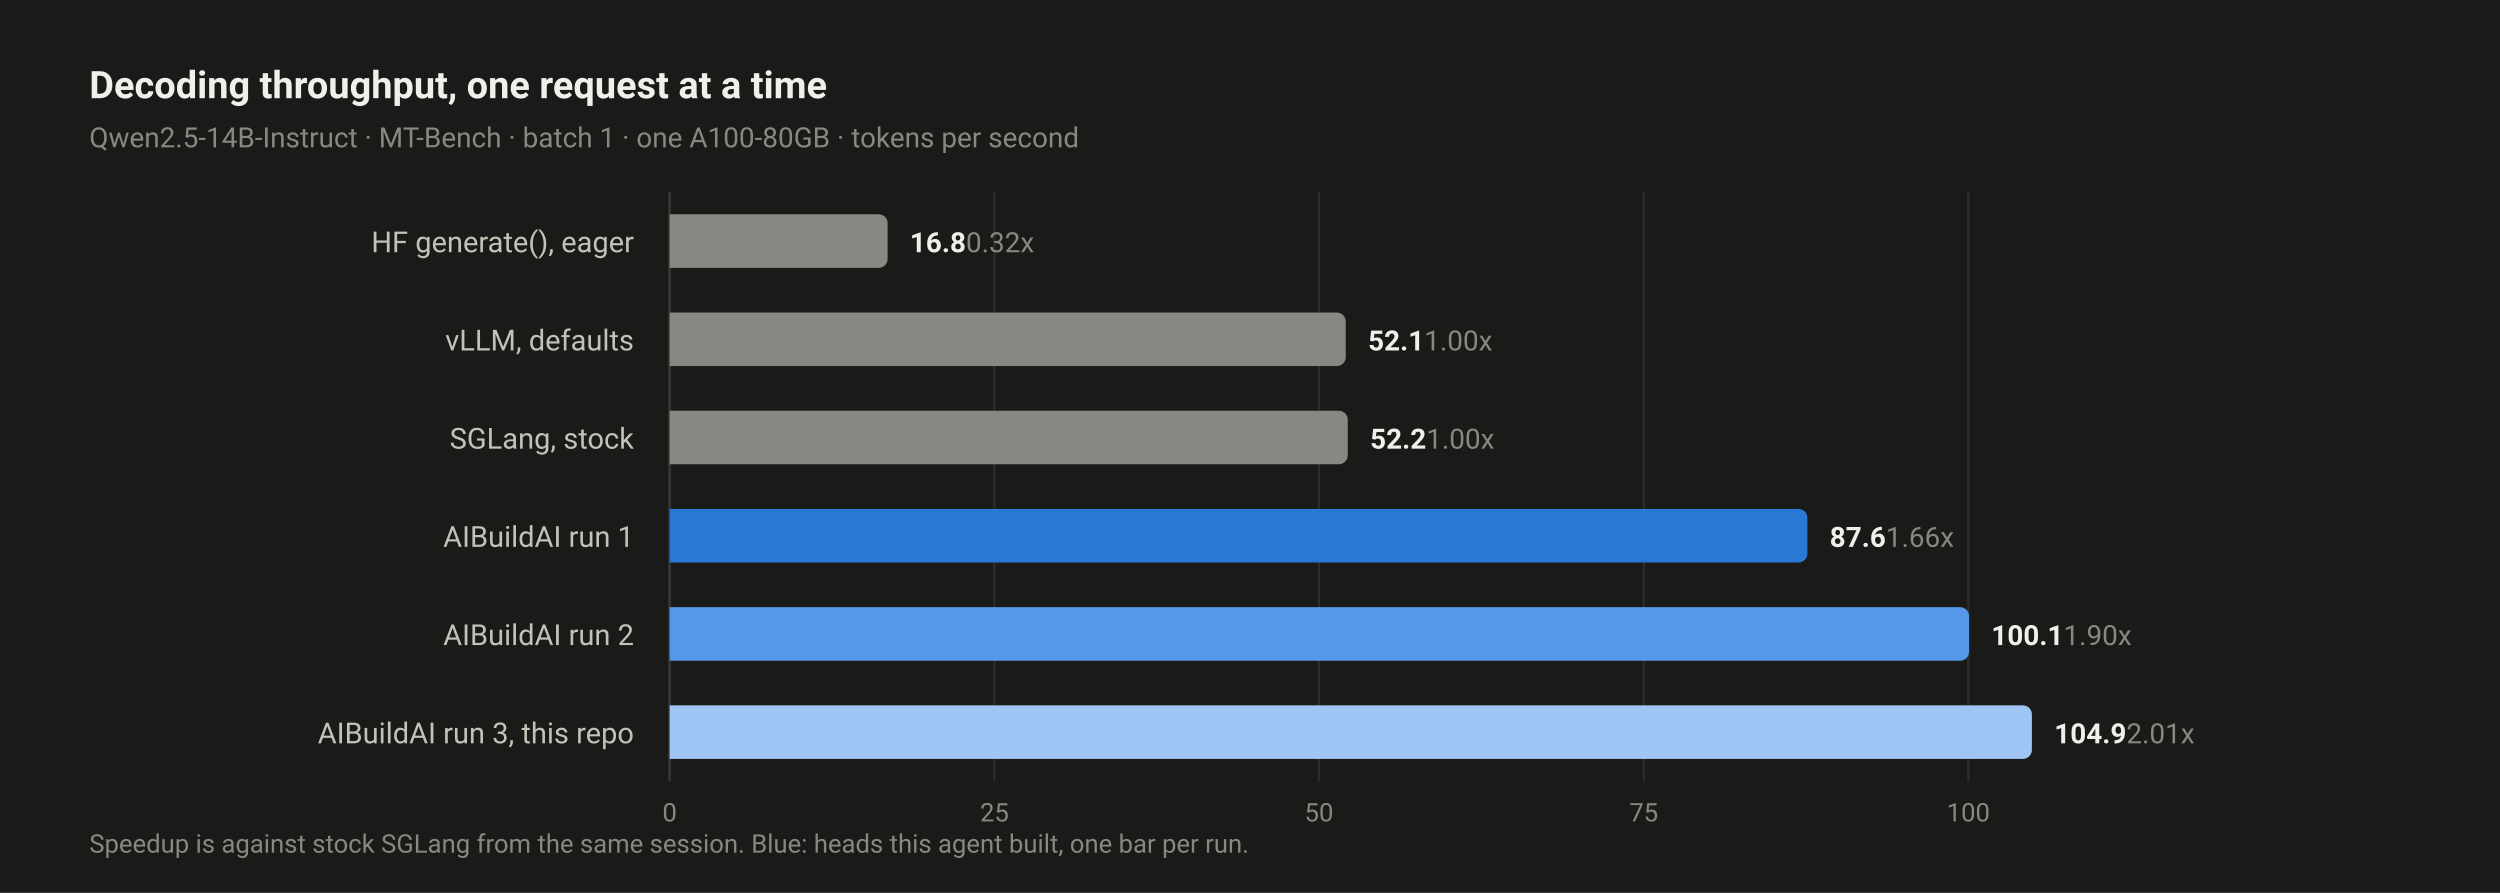
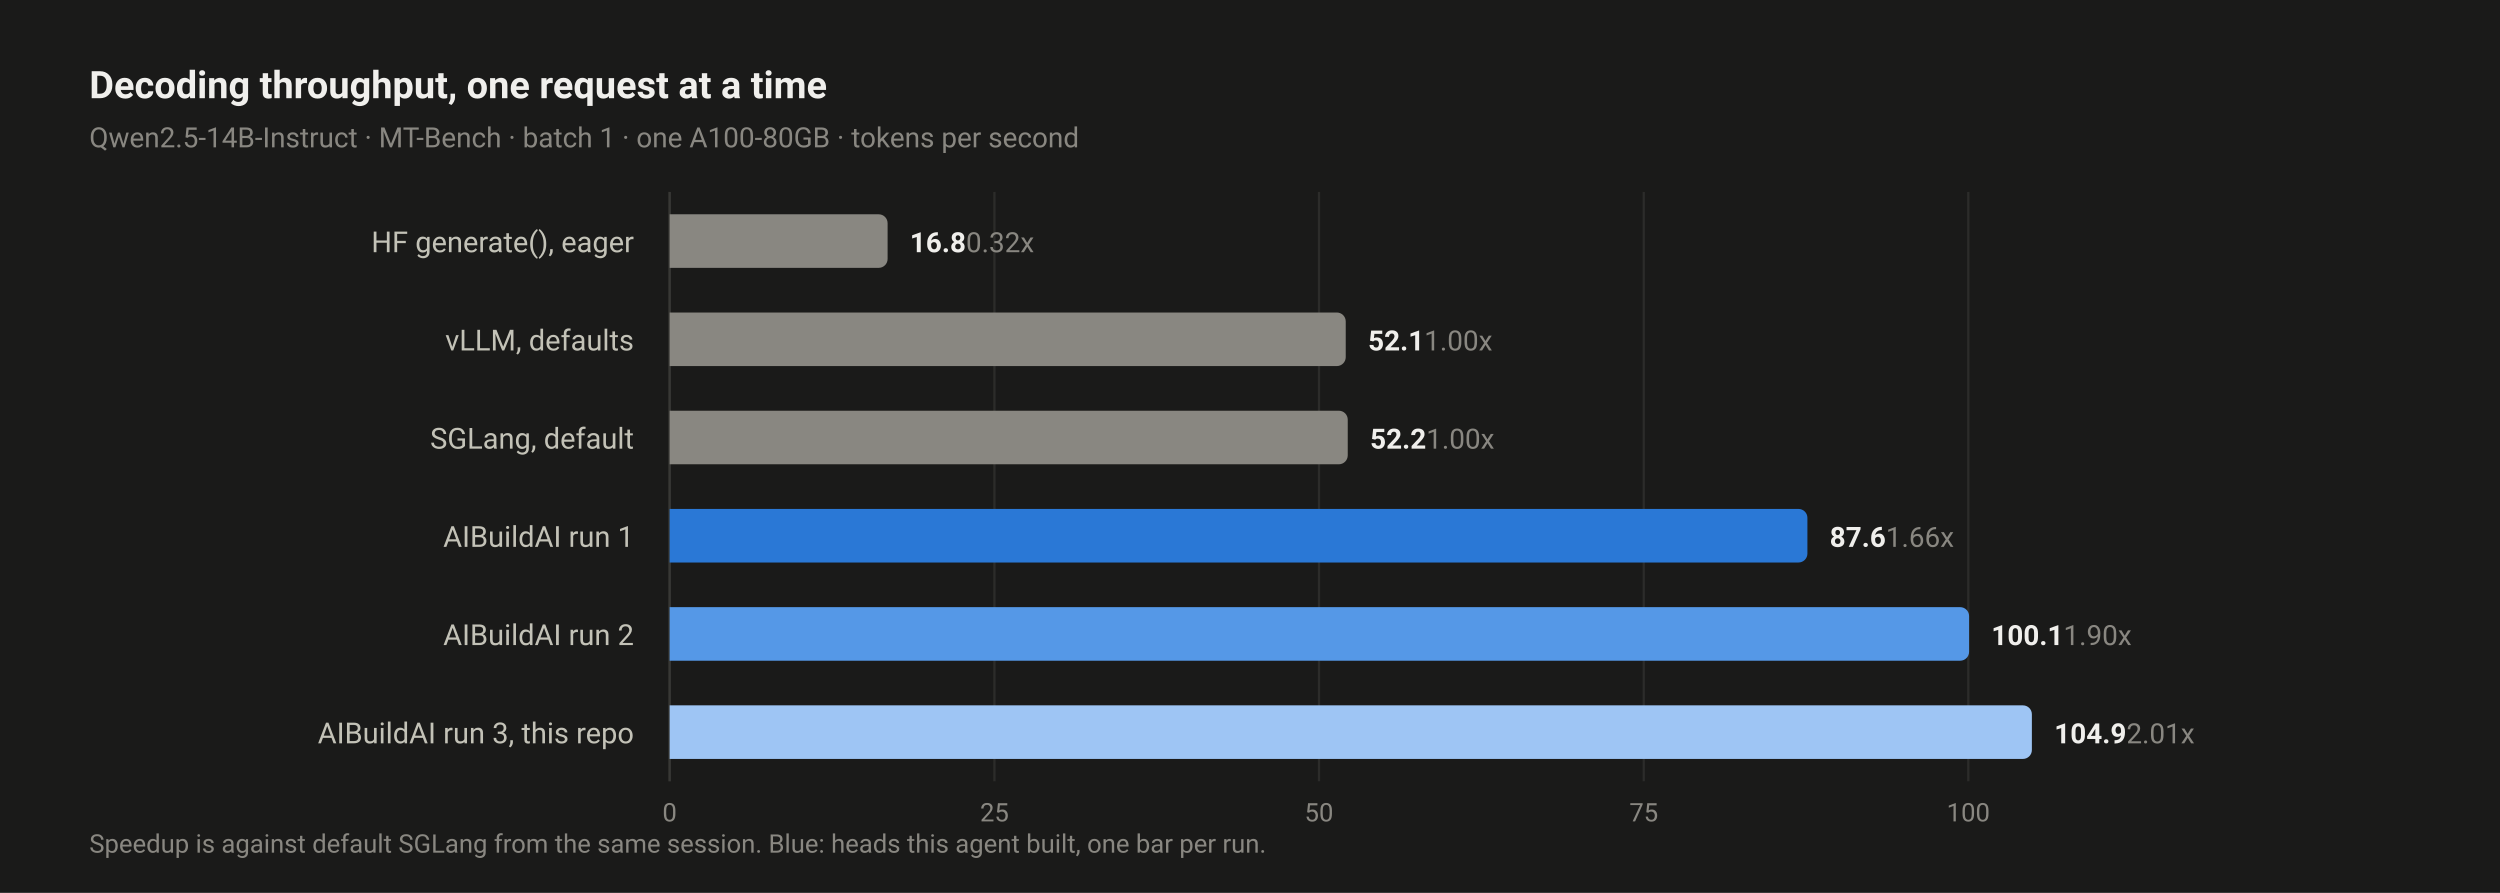
<svg xmlns="http://www.w3.org/2000/svg" viewBox="0 0 1120 400" width="1120" height="400" role="img" aria-label="Decoding throughput: HF eager 16.8, vLLM 52.1, SGLang 52.2, AIBuildAI runs 87.6, 100.1 and 104.9 tokens per second">
  <rect width="1120" height="400" fill="#1a1a19" />
  <text x="40" y="44" font-family="system-ui, -apple-system, &quot;Segoe UI&quot;, Roboto, sans-serif" font-size="17" font-weight="600" fill="#f0efec">Decoding throughput, one request at a time</text>
  <text x="40" y="66" font-family="system-ui, -apple-system, &quot;Segoe UI&quot;, Roboto, sans-serif" font-size="12.5" fill="#898781">Qwen2.5-14B-Instruct · MT-Bench · batch 1 · one A100-80GB · tokens per second</text>
  <line x1="300.0" y1="86" x2="300.0" y2="350" stroke="#2c2c2a" stroke-width="1" />
  <text x="300.0" y="368" font-family="system-ui, -apple-system, &quot;Segoe UI&quot;, Roboto, sans-serif" font-size="11.5" fill="#898781" text-anchor="middle">0</text>
  <line x1="445.5" y1="86" x2="445.5" y2="350" stroke="#2c2c2a" stroke-width="1" />
  <text x="445.5" y="368" font-family="system-ui, -apple-system, &quot;Segoe UI&quot;, Roboto, sans-serif" font-size="11.5" fill="#898781" text-anchor="middle">25</text>
  <line x1="590.9" y1="86" x2="590.9" y2="350" stroke="#2c2c2a" stroke-width="1" />
  <text x="590.9" y="368" font-family="system-ui, -apple-system, &quot;Segoe UI&quot;, Roboto, sans-serif" font-size="11.5" fill="#898781" text-anchor="middle">50</text>
  <line x1="736.4" y1="86" x2="736.4" y2="350" stroke="#2c2c2a" stroke-width="1" />
  <text x="736.4" y="368" font-family="system-ui, -apple-system, &quot;Segoe UI&quot;, Roboto, sans-serif" font-size="11.5" fill="#898781" text-anchor="middle">75</text>
  <line x1="881.8" y1="86" x2="881.8" y2="350" stroke="#2c2c2a" stroke-width="1" />
  <text x="881.8" y="368" font-family="system-ui, -apple-system, &quot;Segoe UI&quot;, Roboto, sans-serif" font-size="11.5" fill="#898781" text-anchor="middle">100</text>
  <line x1="300" y1="86" x2="300" y2="350" stroke="#383835" stroke-width="1" />
  <text x="284" y="113" font-family="system-ui, -apple-system, &quot;Segoe UI&quot;, Roboto, sans-serif" font-size="13" fill="#c3c2b7" text-anchor="end">HF generate(), eager</text>
  <path d="M300 96 H393.647 a4 4 0 0 1 4 4 V116 a4 4 0 0 1 -4 4 H300 Z" fill="#898781" />
  <text x="407.6" y="113" font-family="system-ui, -apple-system, &quot;Segoe UI&quot;, Roboto, sans-serif" font-size="12.5" font-weight="600" fill="#f0efec">16.8<tspan fill="#898781" font-weight="400">  0.32x</tspan>
  </text>
  <text x="284" y="157" font-family="system-ui, -apple-system, &quot;Segoe UI&quot;, Roboto, sans-serif" font-size="13" fill="#c3c2b7" text-anchor="end">vLLM, defaults</text>
  <path d="M300 140 H598.889 a4 4 0 0 1 4 4 V160 a4 4 0 0 1 -4 4 H300 Z" fill="#898781" />
  <text x="612.9" y="157" font-family="system-ui, -apple-system, &quot;Segoe UI&quot;, Roboto, sans-serif" font-size="12.5" font-weight="600" fill="#f0efec">52.1<tspan fill="#898781" font-weight="400">  1.00x</tspan>
  </text>
-   <text x="284" y="201" font-family="system-ui, -apple-system, &quot;Segoe UI&quot;, Roboto, sans-serif" font-size="13" fill="#c3c2b7" text-anchor="end">SGLang, stock</text>
+   <text x="284" y="201" font-family="system-ui, -apple-system, &quot;Segoe UI&quot;, Roboto, sans-serif" font-size="13" fill="#c3c2b7" text-anchor="end">SGLang, default</text>
  <path d="M300 184 H599.791 a4 4 0 0 1 4 4 V204 a4 4 0 0 1 -4 4 H300 Z" fill="#898781" />
  <text x="613.8" y="201" font-family="system-ui, -apple-system, &quot;Segoe UI&quot;, Roboto, sans-serif" font-size="12.5" font-weight="600" fill="#f0efec">52.2<tspan fill="#898781" font-weight="400">  1.00x</tspan>
  </text>
  <text x="284" y="245" font-family="system-ui, -apple-system, &quot;Segoe UI&quot;, Roboto, sans-serif" font-size="13" fill="#c3c2b7" text-anchor="end">AIBuildAI run 1</text>
  <path d="M300 228 H805.719 a4 4 0 0 1 4 4 V248 a4 4 0 0 1 -4 4 H300 Z" fill="#2a78d6" />
  <text x="819.7" y="245" font-family="system-ui, -apple-system, &quot;Segoe UI&quot;, Roboto, sans-serif" font-size="12.5" font-weight="600" fill="#f0efec">87.6<tspan fill="#898781" font-weight="400">  1.66x</tspan>
  </text>
  <text x="284" y="289" font-family="system-ui, -apple-system, &quot;Segoe UI&quot;, Roboto, sans-serif" font-size="13" fill="#c3c2b7" text-anchor="end">AIBuildAI run 2</text>
  <path d="M300 272 H878.15 a4 4 0 0 1 4 4 V292 a4 4 0 0 1 -4 4 H300 Z" fill="#5598e7" />
  <text x="892.1" y="289" font-family="system-ui, -apple-system, &quot;Segoe UI&quot;, Roboto, sans-serif" font-size="12.5" font-weight="600" fill="#f0efec">100.1<tspan fill="#898781" font-weight="400">  1.90x</tspan>
  </text>
  <text x="284" y="333" font-family="system-ui, -apple-system, &quot;Segoe UI&quot;, Roboto, sans-serif" font-size="13" fill="#c3c2b7" text-anchor="end">AIBuildAI run 3, this repo</text>
  <path d="M300 316 H906.281 a4 4 0 0 1 4 4 V336 a4 4 0 0 1 -4 4 H300 Z" fill="#9ec5f4" />
  <text x="920.3" y="333" font-family="system-ui, -apple-system, &quot;Segoe UI&quot;, Roboto, sans-serif" font-size="12.5" font-weight="600" fill="#f0efec">104.9<tspan fill="#898781" font-weight="400">  2.01x</tspan>
  </text>
-   <text x="40" y="382" font-family="system-ui, -apple-system, &quot;Segoe UI&quot;, Roboto, sans-serif" font-size="11.5" fill="#898781">Speedup is against stock SGLang from the same session. Blue: heads this agent built, one bar per run.</text>
+   <text x="40" y="382" font-family="system-ui, -apple-system, &quot;Segoe UI&quot;, Roboto, sans-serif" font-size="11.5" fill="#898781">Speedup is against default SGLang from the same session. Blue: heads this agent built, one bar per run.</text>
</svg>
